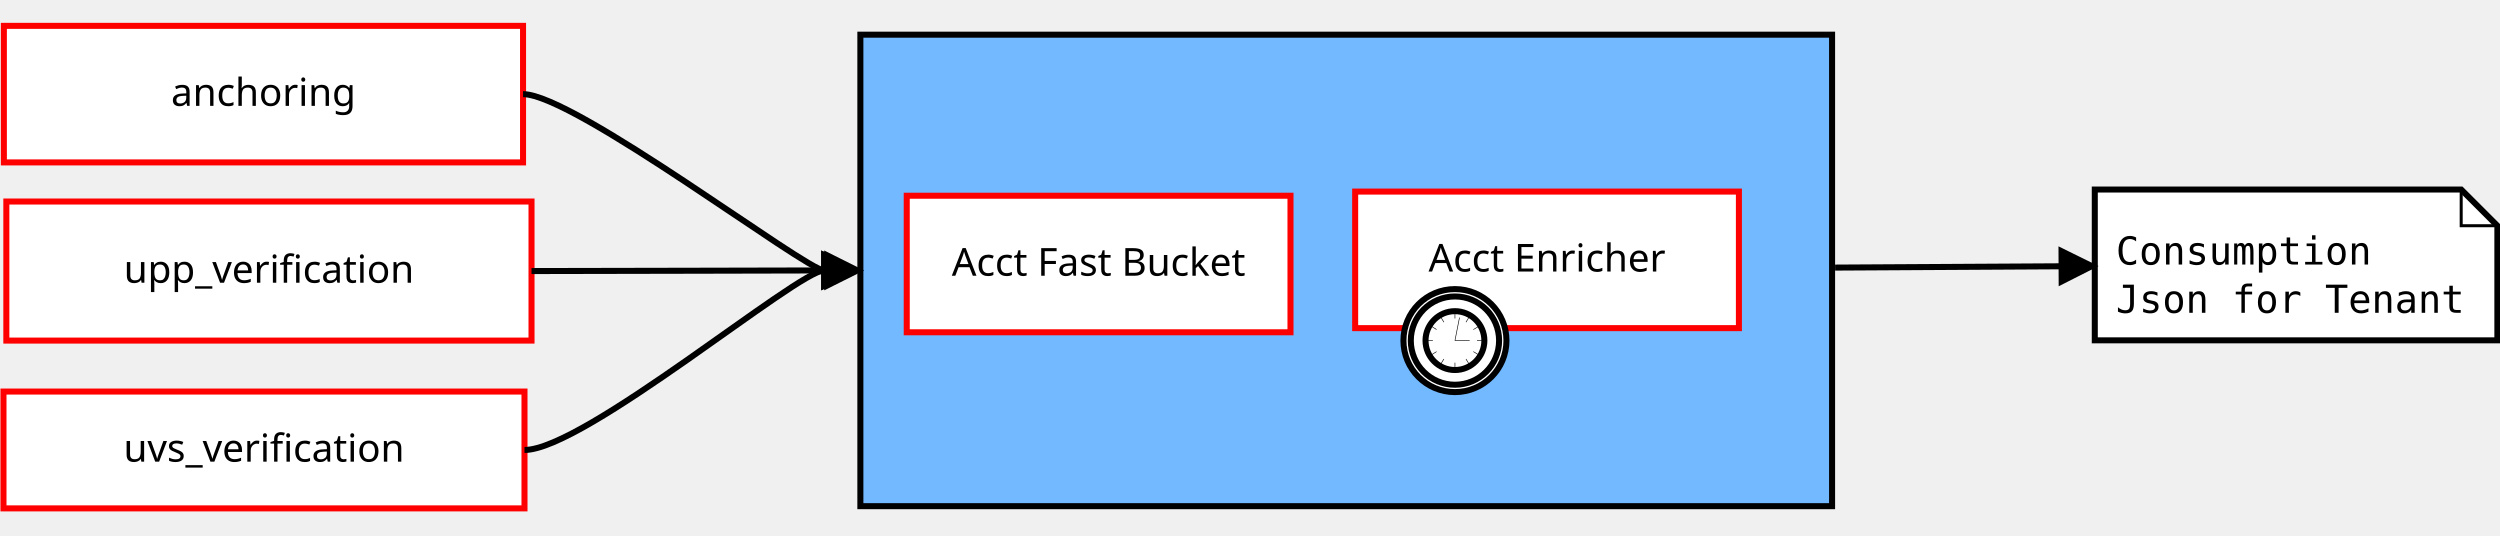
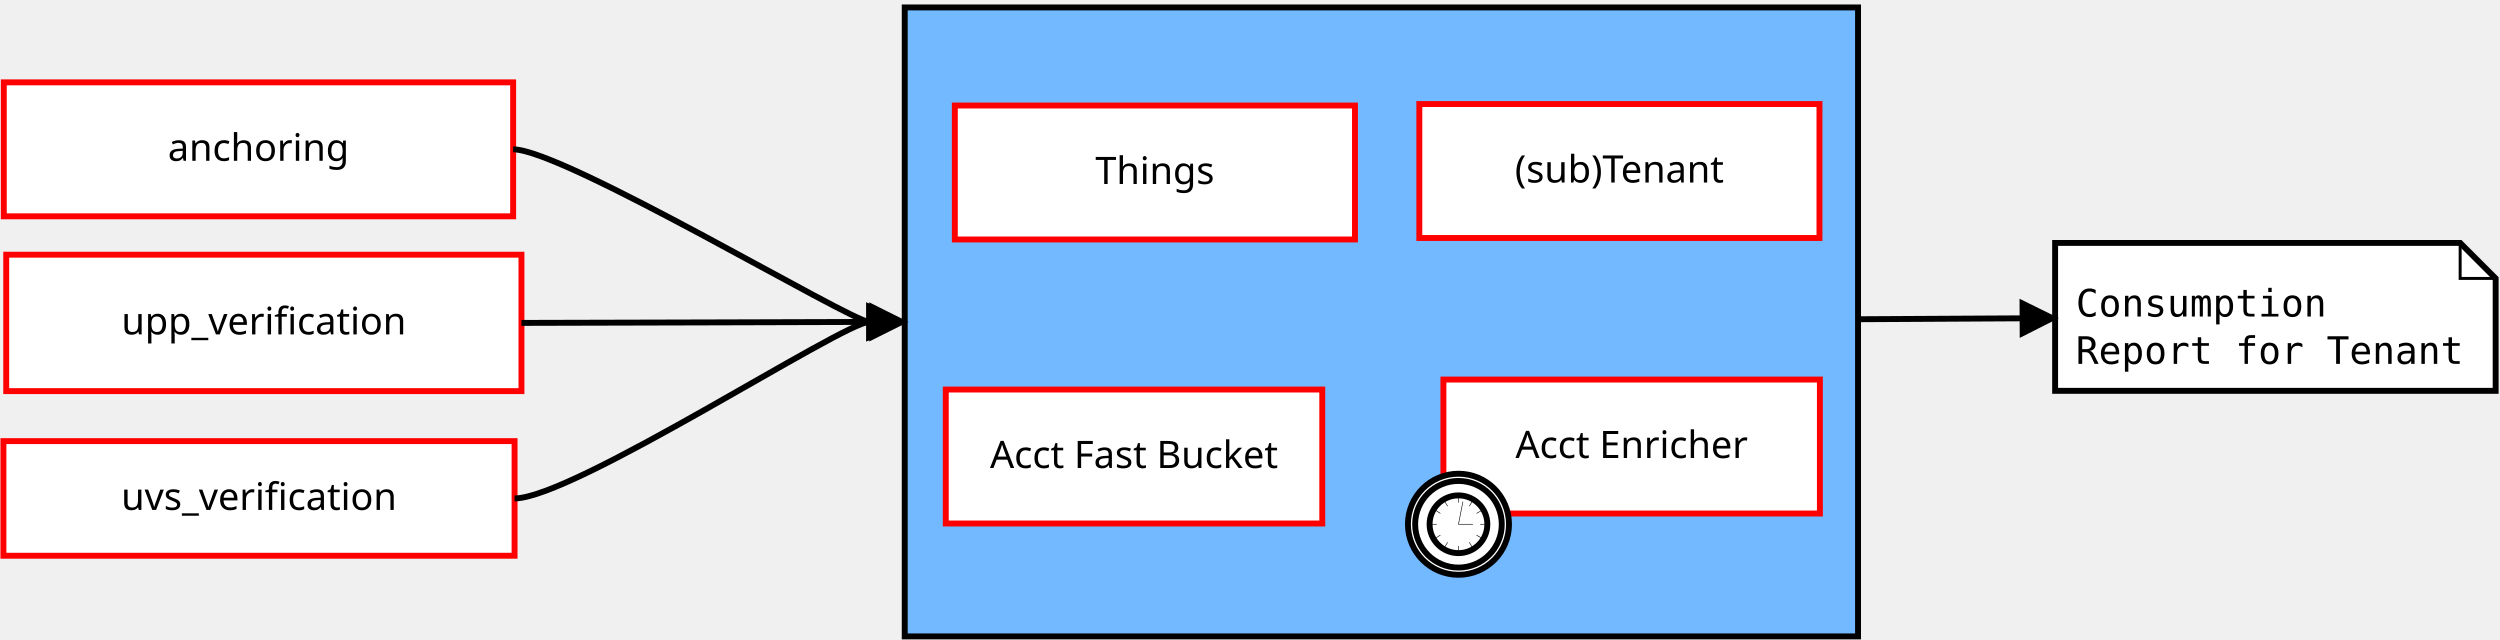
- <svg xmlns="http://www.w3.org/2000/svg" width="42cm" height="9cm" viewBox="349 281 829 163">
+ <svg xmlns="http://www.w3.org/2000/svg" width="43cm" height="11cm" viewBox="349 255 845 215">
  <g id="Background">
    <g>
-       <rect style="fill: #73b9ff; fill-opacity: 1; stroke-opacity: 1; stroke-width: 2; stroke: #000000" x="634.298" y="285.178" width="322.219" height="156.347" rx="0" ry="0" />
-       <text font-size="12.8" style="fill: #000000; fill-opacity: 1; stroke: none;text-anchor:middle;font-family:sans-serif;font-style:normal;font-weight:normal" x="795.408" y="367.233">
-         <tspan x="795.408" y="367.233" />
+       <rect style="fill: #73b9ff; fill-opacity: 1; stroke-opacity: 1; stroke-width: 2; stroke: #000000" x="654.798" y="256.932" width="322.219" height="212.593" rx="0" ry="0" />
+       <text font-size="12.8" style="fill: #000000; fill-opacity: 1; stroke: none;text-anchor:middle;font-family:sans-serif;font-style:normal;font-weight:normal" x="815.907" y="367.11">
+         <tspan x="815.907" y="367.11" />
      </text>
    </g>
    <g>
      <rect style="fill: #ffffff; fill-opacity: 1; stroke-opacity: 1; stroke-width: 2; stroke: #ff0000" x="350.28" y="282.254" width="172.162" height="45.279" rx="0" ry="0" />
      <text font-size="12.8" style="fill: #000000; fill-opacity: 1; stroke: none;text-anchor:middle;font-family:sans-serif;font-style:normal;font-weight:normal" x="436.361" y="308.775">
        <tspan x="436.361" y="308.775">anchoring</tspan>
      </text>
    </g>
    <g>
      <rect style="fill: #ffffff; fill-opacity: 1; stroke-opacity: 1; stroke-width: 2; stroke: #ff0000" x="351.102" y="340.504" width="174.15" height="46.113" rx="0" ry="0" />
      <text font-size="12.8" style="fill: #000000; fill-opacity: 1; stroke: none;text-anchor:middle;font-family:sans-serif;font-style:normal;font-weight:normal" x="438.177" y="367.442">
        <tspan x="438.177" y="367.442">upp_verification</tspan>
      </text>
    </g>
    <g>
      <rect style="fill: #ffffff; fill-opacity: 1; stroke-opacity: 1; stroke-width: 2; stroke: #ff0000" x="350.154" y="403.518" width="172.769" height="38.74" rx="0" ry="0" />
      <text font-size="12.8" style="fill: #000000; fill-opacity: 1; stroke: none;text-anchor:middle;font-family:sans-serif;font-style:normal;font-weight:normal" x="436.539" y="426.769">
        <tspan x="436.539" y="426.769">uvs_verification</tspan>
      </text>
    </g>
    <g>
-       <path style="fill: none; stroke-opacity: 1; stroke-width: 2; stroke: #000000" d="M 522.442 304.894 C 539.42,304.894 616.319,363.351 622.297,363.351" />
-       <polygon style="fill: #000000; fill-opacity: 1; stroke-opacity: 1; stroke-width: 2; stroke: #000000" fill-rule="evenodd" points="622.297,368.351 632.297,363.351 622.297,358.351 " />
+       <path style="fill: none; stroke-opacity: 1; stroke-width: 2; stroke: #000000" d="M 522.442 304.894 C 539.42,304.894 636.825,363.228 642.803,363.228" />
+       <polygon style="fill: #000000; fill-opacity: 1; stroke-opacity: 1; stroke-width: 2; stroke: #000000" fill-rule="evenodd" points="642.803,368.228 652.803,363.228 642.803,358.228 " />
    </g>
    <g>
-       <path style="fill: none; stroke-opacity: 1; stroke-width: 2; stroke: #000000" d="M 525.252 363.56 C 544.258,363.56 615.292,363.351 623.298,363.351" />
-       <polygon style="fill: #000000; fill-opacity: 1; stroke-opacity: 1; stroke-width: 2; stroke: #000000" fill-rule="evenodd" points="623.298,368.351 633.298,363.351 623.298,358.351 " />
+       <path style="fill: none; stroke-opacity: 1; stroke-width: 2; stroke: #000000" d="M 525.252 363.56 C 544.258,363.56 635.792,363.228 643.798,363.228" />
+       <polygon style="fill: #000000; fill-opacity: 1; stroke-opacity: 1; stroke-width: 2; stroke: #000000" fill-rule="evenodd" points="643.798,368.228 653.798,363.228 643.798,358.228 " />
    </g>
    <g>
-       <path style="fill: none; stroke-opacity: 1; stroke-width: 2; stroke: #000000" d="M 522.924 422.888 C 542.63,422.888 613.594,363.351 622.302,363.351" />
-       <polygon style="fill: #000000; fill-opacity: 1; stroke-opacity: 1; stroke-width: 2; stroke: #000000" fill-rule="evenodd" points="622.302,368.351 632.302,363.351 622.302,358.351 " />
+       <path style="fill: none; stroke-opacity: 1; stroke-width: 2; stroke: #000000" d="M 522.924 422.888 C 542.63,422.888 634.109,363.228 642.817,363.228" />
+       <polygon style="fill: #000000; fill-opacity: 1; stroke-opacity: 1; stroke-width: 2; stroke: #000000" fill-rule="evenodd" points="642.817,368.228 652.817,363.228 642.817,358.228 " />
    </g>
    <text font-size="12.8" style="fill: #000000; fill-opacity: 1; stroke: none;text-anchor:start;font-family:sans-serif;font-style:normal;font-weight:normal" x="849.55" y="235.464">
      <tspan x="849.55" y="235.464" />
    </text>
-     <text font-size="12.8" style="fill: #000000; fill-opacity: 1; stroke: none;text-anchor:start;font-family:sans-serif;font-style:normal;font-weight:normal" x="795.408" y="363.351">
-       <tspan x="795.408" y="363.351" />
+     <text font-size="12.8" style="fill: #000000; fill-opacity: 1; stroke: none;text-anchor:start;font-family:sans-serif;font-style:normal;font-weight:normal" x="815.907" y="363.228">
+       <tspan x="815.907" y="363.228" />
    </text>
    <g>
-       <rect style="fill: #ffffff; fill-opacity: 1; stroke-opacity: 1; stroke-width: 2; stroke: #ff0000" x="649.676" y="338.583" width="127.25" height="45.279" rx="0" ry="0" />
-       <text font-size="12.8" style="fill: #000000; fill-opacity: 1; stroke: none;text-anchor:middle;font-family:sans-serif;font-style:normal;font-weight:normal" x="713.301" y="365.104">
-         <tspan x="713.301" y="365.104">Acct Fast Bucket</tspan>
+       <rect style="fill: #ffffff; fill-opacity: 1; stroke-opacity: 1; stroke-width: 2; stroke: #ff0000" x="668.676" y="386.082" width="127.25" height="45.279" rx="0" ry="0" />
+       <text font-size="12.8" style="fill: #000000; fill-opacity: 1; stroke: none;text-anchor:middle;font-family:sans-serif;font-style:normal;font-weight:normal" x="732.301" y="412.603">
+         <tspan x="732.301" y="412.603">Acct Fast Bucket</tspan>
      </text>
    </g>
    <g>
-       <rect style="fill: #ffffff; fill-opacity: 1; stroke-opacity: 1; stroke-width: 2; stroke: #ff0000" x="798.372" y="337.207" width="127.25" height="45.279" rx="0" ry="0" />
-       <text font-size="12.8" style="fill: #000000; fill-opacity: 1; stroke: none;text-anchor:middle;font-family:sans-serif;font-style:normal;font-weight:normal" x="861.997" y="363.728">
-         <tspan x="861.997" y="363.728">Acct Enricher</tspan>
+       <rect style="fill: #ffffff; fill-opacity: 1; stroke-opacity: 1; stroke-width: 2; stroke: #ff0000" x="836.872" y="382.708" width="127.25" height="45.279" rx="0" ry="0" />
+       <text font-size="12.8" style="fill: #000000; fill-opacity: 1; stroke: none;text-anchor:middle;font-family:sans-serif;font-style:normal;font-weight:normal" x="900.497" y="409.229">
+         <tspan x="900.497" y="409.229">Acct Enricher</tspan>
      </text>
    </g>
    <g>
-       <ellipse style="fill: #ffffff; fill-opacity: 1; stroke-opacity: 1; stroke-width: 2; stroke: #000000" cx="831.461" cy="386.619" rx="17.079" ry="17.079" />
-       <ellipse style="fill: none; stroke-opacity: 1; stroke-width: 0.2; stroke: #000000" cx="831.461" cy="386.619" rx="17.079" ry="17.079" />
-       <ellipse style="fill: #ffffff; fill-opacity: 1; stroke-opacity: 1; stroke-width: 2; stroke: #000000" cx="831.461" cy="386.619" rx="14.639" ry="14.639" />
-       <ellipse style="fill: none; stroke-opacity: 1; stroke-width: 0.2; stroke: #000000" cx="831.461" cy="386.619" rx="14.639" ry="14.639" />
-       <ellipse style="fill: #ffffff; fill-opacity: 1; stroke-opacity: 1; stroke-width: 2; stroke: #000000" cx="831.461" cy="386.619" rx="9.759" ry="9.759" />
-       <ellipse style="fill: none; stroke-opacity: 1; stroke-width: 0.2; stroke: #000000" cx="831.461" cy="386.619" rx="9.759" ry="9.759" />
-       <line style="fill: none; stroke-opacity: 1; stroke-width: 0.2; stroke: #000000" x1="831.461" y1="376.86" x2="831.461" y2="379.3" />
-       <line style="fill: none; stroke-opacity: 1; stroke-width: 0.2; stroke: #000000" x1="831.461" y1="393.939" x2="831.461" y2="396.379" />
-       <line style="fill: none; stroke-opacity: 1; stroke-width: 0.2; stroke: #000000" x1="821.702" y1="386.619" x2="824.142" y2="386.619" />
-       <line style="fill: none; stroke-opacity: 1; stroke-width: 0.2; stroke: #000000" x1="838.781" y1="386.619" x2="841.221" y2="386.619" />
-       <line style="fill: none; stroke-opacity: 1; stroke-width: 0.2; stroke: #000000" x1="827.801" y1="392.719" x2="826.398" y2="394.976" />
-       <line style="fill: none; stroke-opacity: 1; stroke-width: 0.2; stroke: #000000" x1="825.361" y1="390.279" x2="823.105" y2="391.682" />
-       <line style="fill: none; stroke-opacity: 1; stroke-width: 0.2; stroke: #000000" x1="825.361" y1="382.96" x2="823.135" y2="381.526" />
-       <line style="fill: none; stroke-opacity: 1; stroke-width: 0.2; stroke: #000000" x1="827.801" y1="380.52" x2="826.429" y2="378.293" />
-       <line style="fill: none; stroke-opacity: 1; stroke-width: 0.2; stroke: #000000" x1="835.121" y1="380.52" x2="836.505" y2="378.232" />
-       <line style="fill: none; stroke-opacity: 1; stroke-width: 0.2; stroke: #000000" x1="837.561" y1="382.96" x2="839.86" y2="381.587" />
-       <line style="fill: none; stroke-opacity: 1; stroke-width: 0.2; stroke: #000000" x1="837.561" y1="390.279" x2="839.86" y2="391.676" />
-       <line style="fill: none; stroke-opacity: 1; stroke-width: 0.2; stroke: #000000" x1="835.121" y1="392.719" x2="836.505" y2="395.031" />
-       <line style="fill: none; stroke-opacity: 1; stroke-width: 0.2; stroke: #000000" x1="831.461" y1="386.619" x2="836.341" y2="386.619" />
-       <line style="fill: none; stroke-opacity: 1; stroke-width: 0.2; stroke: #000000" x1="831.461" y1="386.619" x2="832.967" y2="378.979" />
+       <ellipse style="fill: #ffffff; fill-opacity: 1; stroke-opacity: 1; stroke-width: 2; stroke: #000000" cx="841.961" cy="431.619" rx="17.079" ry="17.079" />
+       <ellipse style="fill: none; stroke-opacity: 1; stroke-width: 0.2; stroke: #000000" cx="841.961" cy="431.619" rx="17.079" ry="17.079" />
+       <ellipse style="fill: #ffffff; fill-opacity: 1; stroke-opacity: 1; stroke-width: 2; stroke: #000000" cx="841.961" cy="431.619" rx="14.639" ry="14.639" />
+       <ellipse style="fill: none; stroke-opacity: 1; stroke-width: 0.2; stroke: #000000" cx="841.961" cy="431.619" rx="14.639" ry="14.639" />
+       <ellipse style="fill: #ffffff; fill-opacity: 1; stroke-opacity: 1; stroke-width: 2; stroke: #000000" cx="841.961" cy="431.619" rx="9.759" ry="9.759" />
+       <ellipse style="fill: none; stroke-opacity: 1; stroke-width: 0.2; stroke: #000000" cx="841.961" cy="431.619" rx="9.759" ry="9.759" />
+       <line style="fill: none; stroke-opacity: 1; stroke-width: 0.2; stroke: #000000" x1="841.961" y1="421.86" x2="841.961" y2="424.299" />
+       <line style="fill: none; stroke-opacity: 1; stroke-width: 0.2; stroke: #000000" x1="841.961" y1="438.939" x2="841.961" y2="441.379" />
+       <line style="fill: none; stroke-opacity: 1; stroke-width: 0.2; stroke: #000000" x1="832.202" y1="431.619" x2="834.641" y2="431.619" />
+       <line style="fill: none; stroke-opacity: 1; stroke-width: 0.2; stroke: #000000" x1="849.281" y1="431.619" x2="851.721" y2="431.619" />
+       <line style="fill: none; stroke-opacity: 1; stroke-width: 0.2; stroke: #000000" x1="838.301" y1="437.719" x2="836.898" y2="439.976" />
+       <line style="fill: none; stroke-opacity: 1; stroke-width: 0.2; stroke: #000000" x1="835.861" y1="435.279" x2="833.605" y2="436.682" />
+       <line style="fill: none; stroke-opacity: 1; stroke-width: 0.2; stroke: #000000" x1="835.861" y1="427.959" x2="833.635" y2="426.526" />
+       <line style="fill: none; stroke-opacity: 1; stroke-width: 0.2; stroke: #000000" x1="838.301" y1="425.519" x2="836.929" y2="423.293" />
+       <line style="fill: none; stroke-opacity: 1; stroke-width: 0.2; stroke: #000000" x1="845.621" y1="425.519" x2="847.005" y2="423.232" />
+       <line style="fill: none; stroke-opacity: 1; stroke-width: 0.2; stroke: #000000" x1="848.061" y1="427.959" x2="850.36" y2="426.587" />
+       <line style="fill: none; stroke-opacity: 1; stroke-width: 0.2; stroke: #000000" x1="848.061" y1="435.279" x2="850.36" y2="436.675" />
+       <line style="fill: none; stroke-opacity: 1; stroke-width: 0.2; stroke: #000000" x1="845.621" y1="437.719" x2="847.005" y2="440.03" />
+       <line style="fill: none; stroke-opacity: 1; stroke-width: 0.2; stroke: #000000" x1="841.961" y1="431.619" x2="846.841" y2="431.619" />
+       <line style="fill: none; stroke-opacity: 1; stroke-width: 0.2; stroke: #000000" x1="841.961" y1="431.619" x2="843.467" y2="423.979" />
    </g>
    <g>
-       <polygon style="fill: #ffffff; fill-opacity: 1; stroke-opacity: 1; stroke-width: 2; stroke: #000000" fill-rule="evenodd" points="1043.63,336.528 1165.13,336.528 1177.13,348.528 1177.13,386.528 1043.63,386.528 " />
-       <polyline style="fill: none; stroke-opacity: 1; stroke-width: 1; stroke: #000000" points="1165.13,336.528 1165.13,348.528 1177.13,348.528 " />
+       <polygon style="fill: #ffffff; fill-opacity: 1; stroke-opacity: 1; stroke-width: 2; stroke: #000000" fill-rule="evenodd" points="1043.63,336.528 1180.53,336.528 1192.53,348.528 1192.53,386.528 1043.63,386.528 " />
+       <polyline style="fill: none; stroke-opacity: 1; stroke-width: 1; stroke: #000000" points="1180.53,336.528 1180.53,348.528 1192.53,348.528 " />
      <text font-size="12.8" style="fill: #000000; fill-opacity: 1; stroke: none;text-anchor:start;font-family:monospace;font-style:normal;font-weight:normal" x="1050.63" y="361.409">
        <tspan x="1050.63" y="361.409">Consumption </tspan>
-         <tspan x="1050.63" y="377.409">Json for Tenant</tspan>
+         <tspan x="1050.63" y="377.409">Report for Tenant</tspan>
      </text>
    </g>
    <g>
-       <line style="fill: none; stroke-opacity: 1; stroke-width: 2; stroke: #000000" x1="957.518" y1="362.413" x2="1032.63" y2="361.978" />
-       <polygon style="fill: #000000; fill-opacity: 1; stroke-opacity: 1; stroke-width: 2; stroke: #000000" fill-rule="evenodd" points="1032.65,366.978 1042.63,361.92 1032.6,356.978 " />
+       <line style="fill: none; stroke-opacity: 1; stroke-width: 2; stroke: #000000" x1="978.005" y1="362.316" x2="1032.64" y2="362.009" />
+       <polygon style="fill: #000000; fill-opacity: 1; stroke-opacity: 1; stroke-width: 2; stroke: #000000" fill-rule="evenodd" points="1032.66,367.009 1042.64,361.953 1032.61,357.009 " />
+     </g>
+     <g>
+       <rect style="fill: #ffffff; fill-opacity: 1; stroke-opacity: 1; stroke-width: 2; stroke: #ff0000" x="828.73" y="289.582" width="135.25" height="45.279" rx="0" ry="0" />
+       <text font-size="12.8" style="fill: #000000; fill-opacity: 1; stroke: none;text-anchor:middle;font-family:sans-serif;font-style:normal;font-weight:normal" x="896.355" y="316.103">
+         <tspan x="896.355" y="316.103">(sub)Tenant</tspan>
+       </text>
+     </g>
+     <text font-size="12.8" style="fill: #000000; fill-opacity: 1; stroke: none;text-anchor:start;font-family:sans-serif;font-style:normal;font-weight:normal" x="1119.28" y="94.932">
+       <tspan x="1119.28" y="94.932" />
+     </text>
+     <g>
+       <rect style="fill: #ffffff; fill-opacity: 1; stroke-opacity: 1; stroke-width: 2; stroke: #ff0000" x="671.73" y="290.082" width="135.25" height="45.279" rx="0" ry="0" />
+       <text font-size="12.8" style="fill: #000000; fill-opacity: 1; stroke: none;text-anchor:middle;font-family:sans-serif;font-style:normal;font-weight:normal" x="739.355" y="316.603">
+         <tspan x="739.355" y="316.603">Things</tspan>
+       </text>
    </g>
  </g>
</svg>
